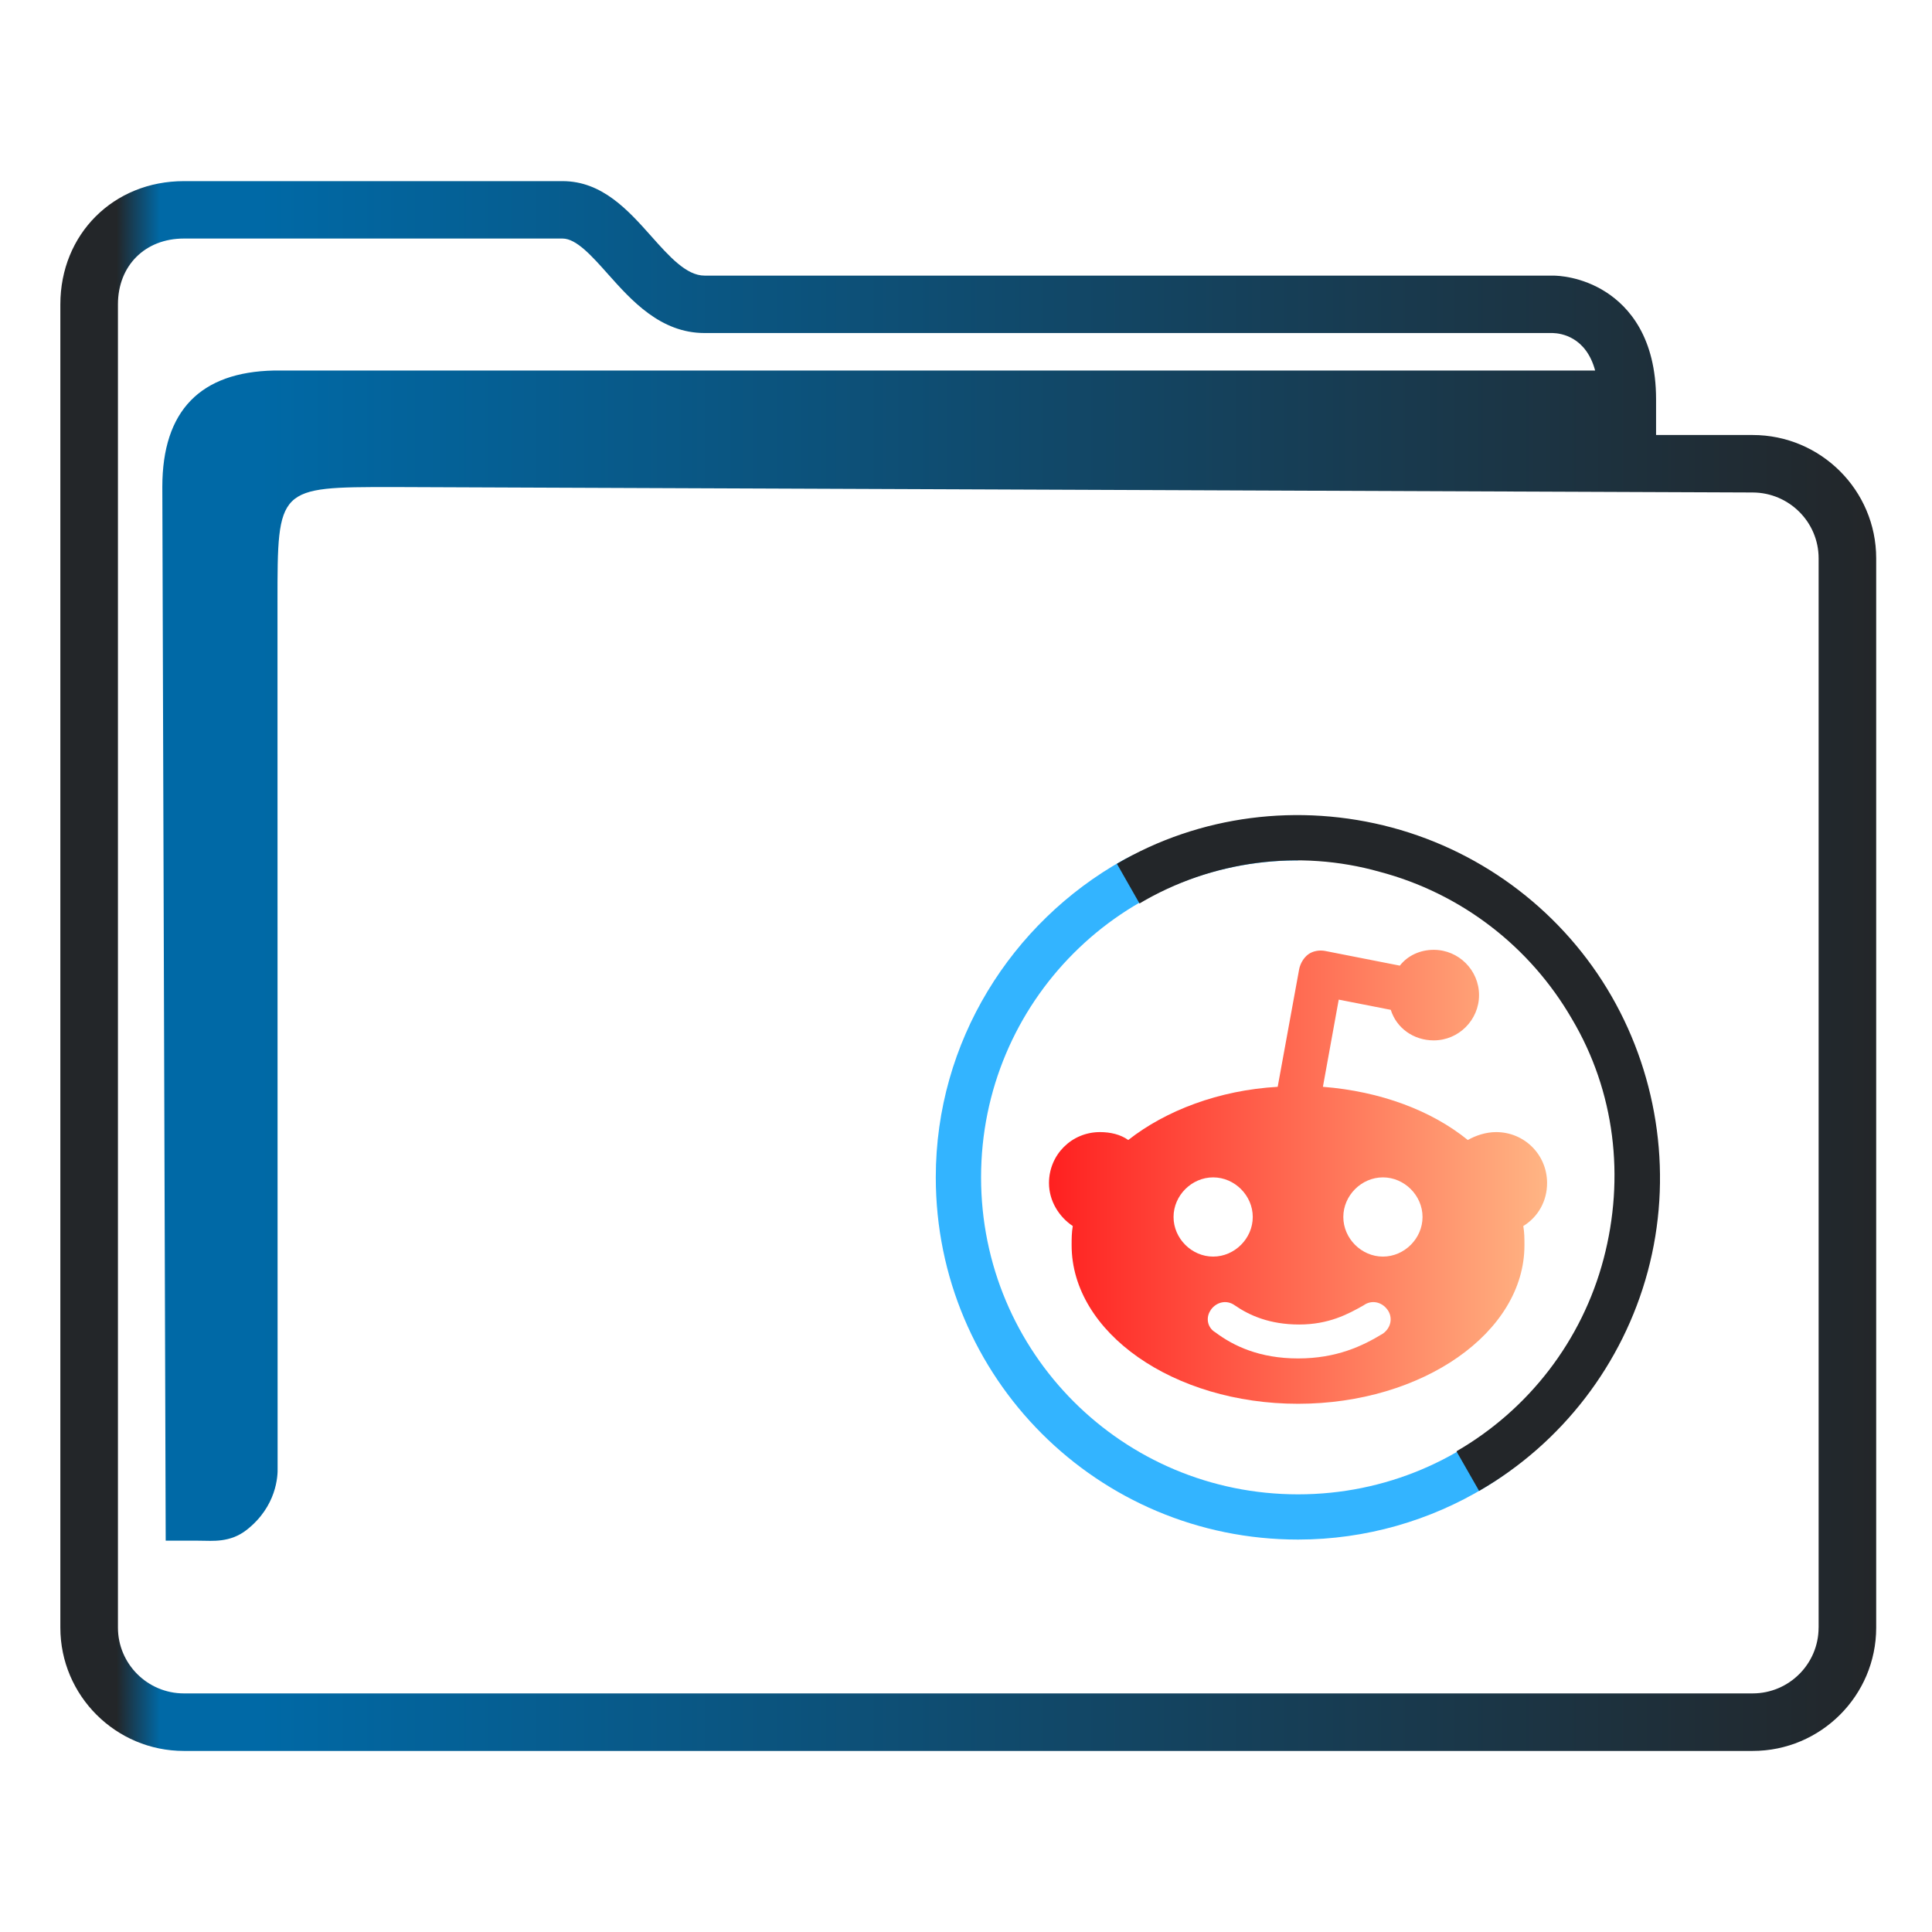
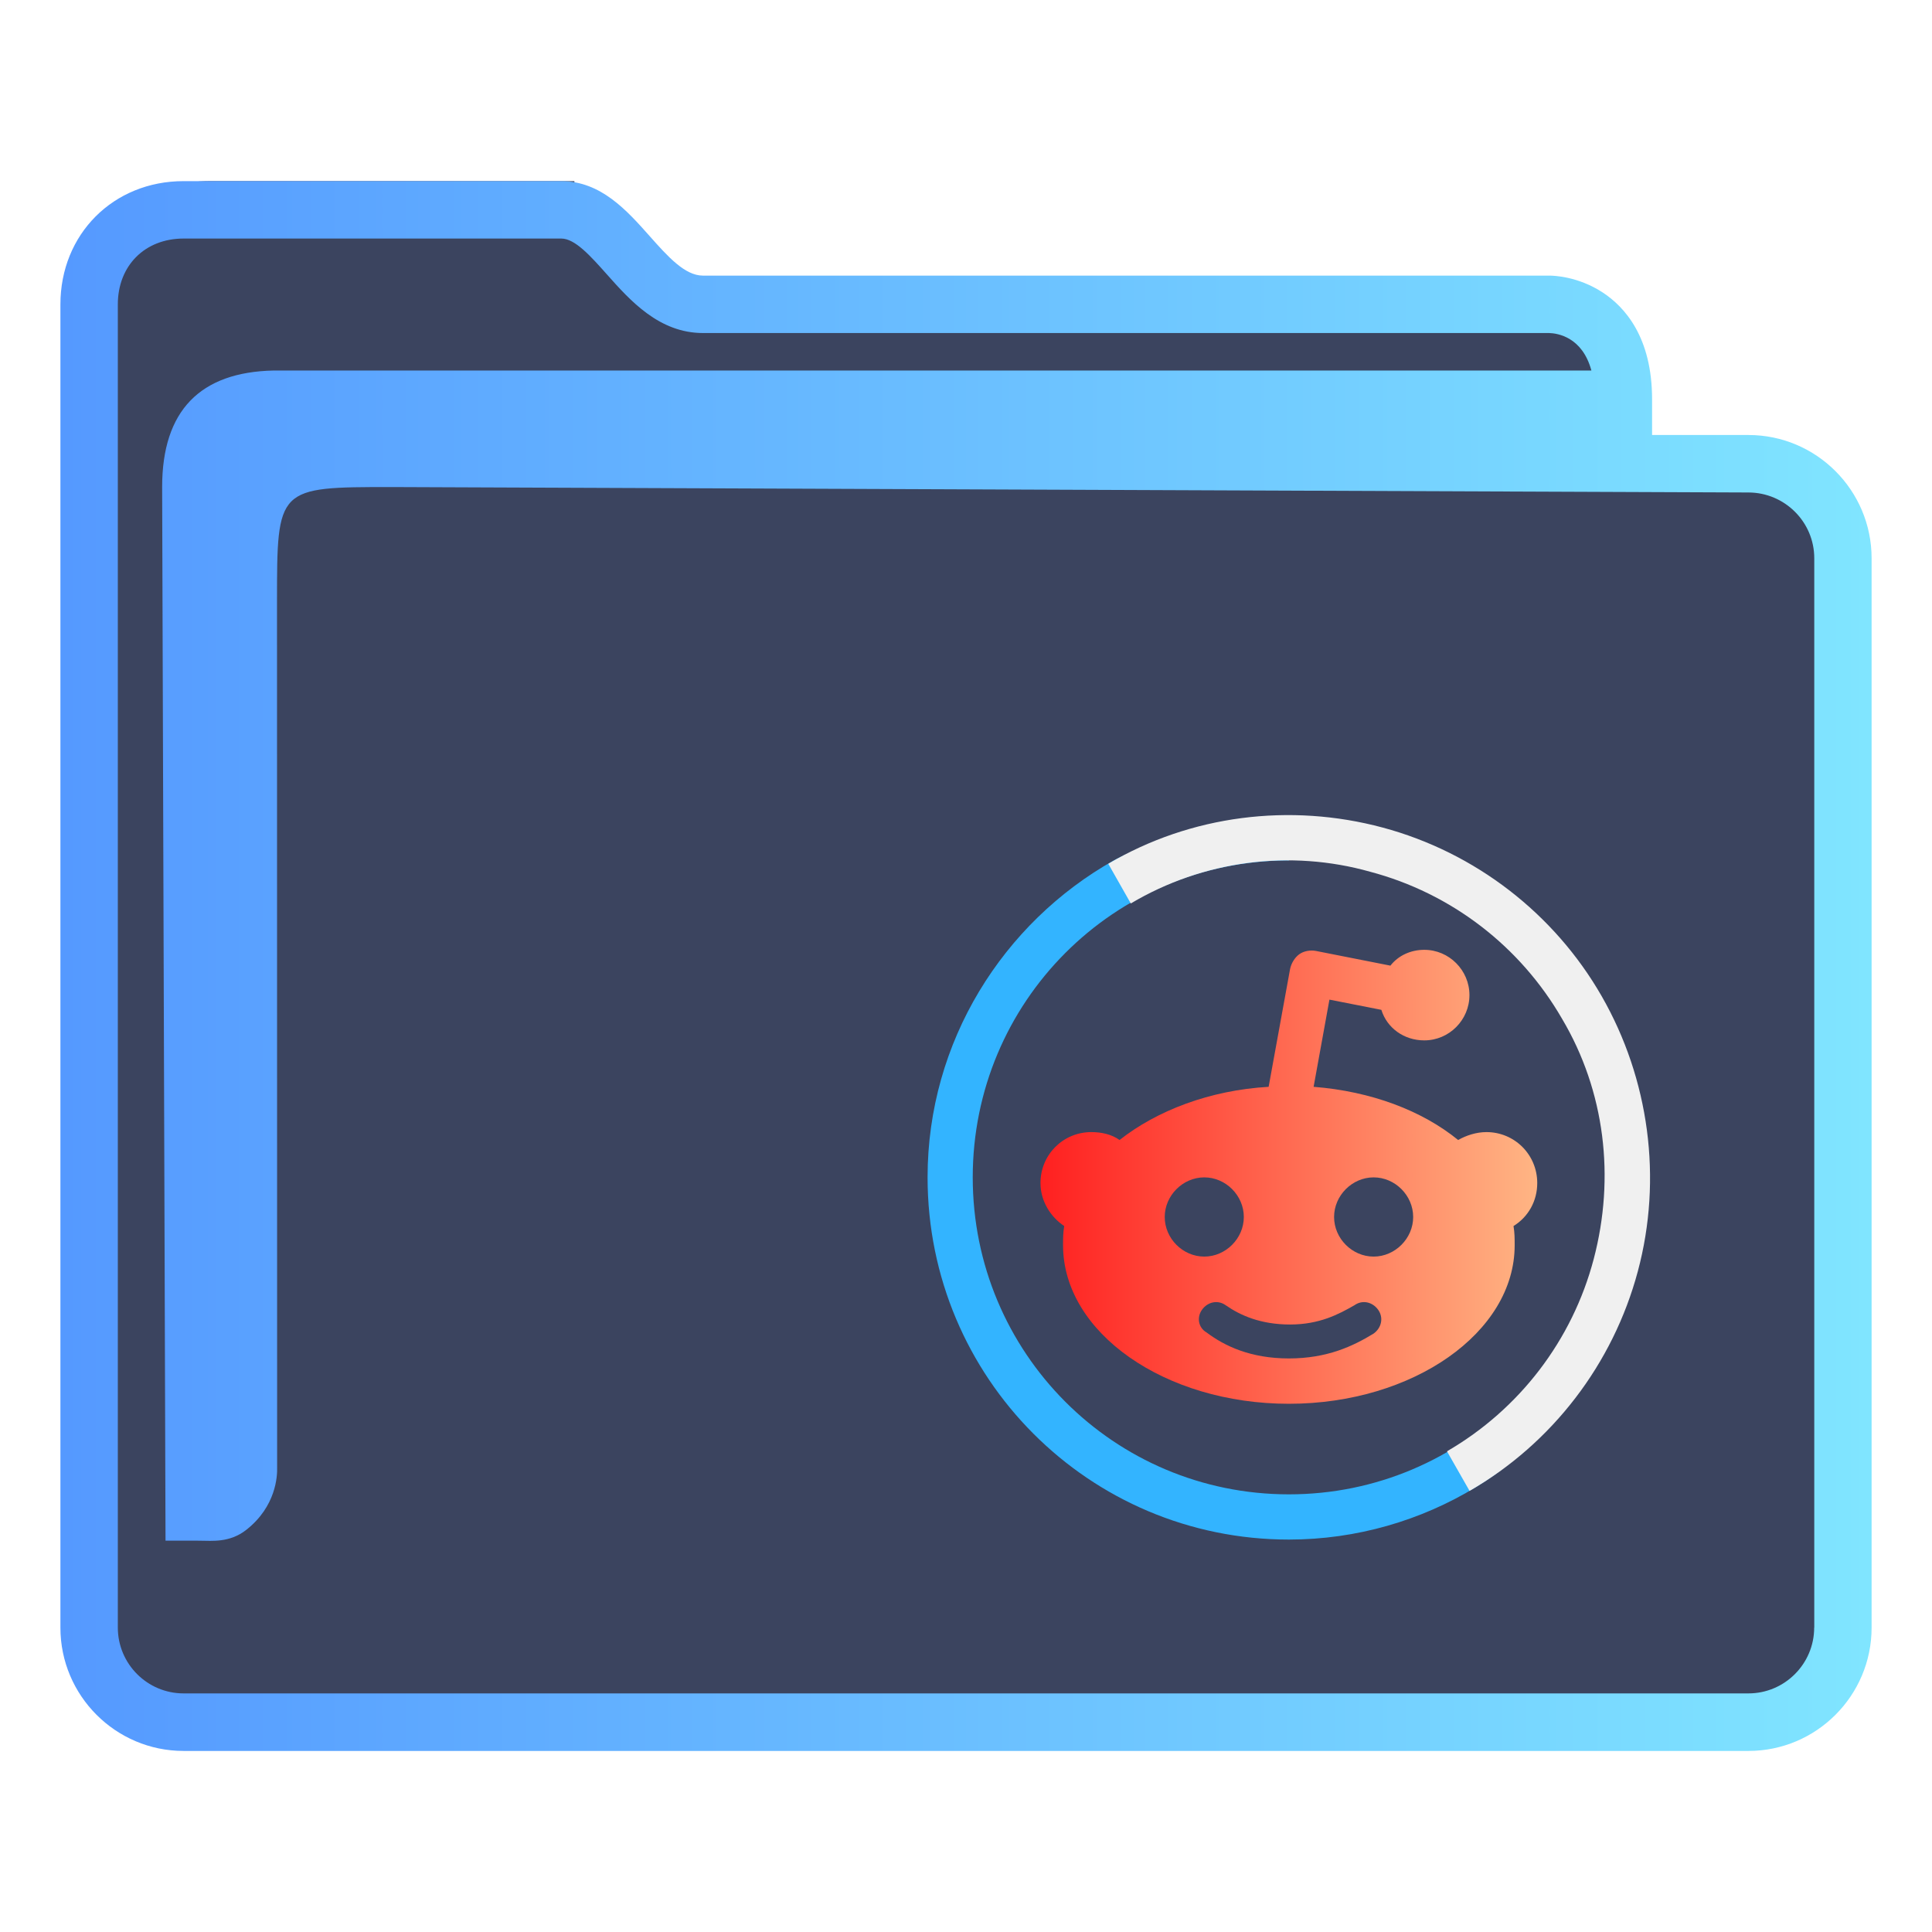
<svg xmlns="http://www.w3.org/2000/svg" xmlns:xlink="http://www.w3.org/1999/xlink" width="32" version="1.1" height="32" viewBox="0 0 32 32" id="svg15">
  <defs id="defs5455">
-     <linearGradient xlink:href="#linearGradient887" id="linearGradient889" x1="419.321" y1="522.78" x2="435.82" y2="522.78" gradientUnits="userSpaceOnUse" gradientTransform="matrix(0.5,0,0,0.5,192.2857,273.899)" />
    <linearGradient id="linearGradient887">
      <stop style="stop-color:#ff2020;stop-opacity:1" offset="0" id="stop883" />
      <stop style="stop-color:#ffb584;stop-opacity:1" offset="1" id="stop885" />
    </linearGradient>
-     <linearGradient xlink:href="#linearGradient991" id="linearGradient1482" x1="386.571" y1="516.398" x2="446.621" y2="516.398" gradientUnits="userSpaceOnUse" gradientTransform="matrix(0.5008323,0,0,0.5,191.964,273.599)" />
-     <linearGradient id="linearGradient991">
-       <stop style="stop-color:#232629;stop-opacity:1" offset="0" id="stop987" />
-       <stop style="stop-color:#232629;stop-opacity:1" offset="0.031" id="stop1929" />
-       <stop style="stop-color:#0069a6;stop-opacity:1" offset="0.055" id="stop1263" />
-       <stop style="stop-color:#0069a6;stop-opacity:1" offset="0.109" id="stop1027" />
-       <stop style="stop-color:#232629;stop-opacity:1" offset="1" id="stop989" />
+     <linearGradient xlink:href="#linearGradient2669" id="linearGradient2671" x1="386.571" y1="515.798" x2="446.721" y2="515.798" gradientUnits="userSpaceOnUse" gradientTransform="matrix(0.4987531,0,0,0.5,192.7677,273.899)" />
+     <linearGradient id="linearGradient2669">
+       <stop style="stop-color:#5599ff;stop-opacity:1;" offset="0" id="stop2665" />
+       <stop style="stop-color:#80e5ff;stop-opacity:1" offset="1" id="stop2667" />
    </linearGradient>
+     <linearGradient xlink:href="#linearGradient887" id="linearGradient1143" gradientUnits="userSpaceOnUse" gradientTransform="matrix(0.4987531,0,0,0.5,192.668,273.899)" x1="419.321" y1="522.78" x2="435.82" y2="522.78" />
  </defs>
  <g id="layer1" transform="translate(-384.5714,-515.798)">
-     <path class="st1" d="m 406.071,530.049 c -2.906,0 -5.25,2.344 -5.25,5.25 0,2.906 2.344,5.25 5.25,5.25 2.906,0 5.25,-2.344 5.25,-5.25 h 0.375 c 0,2.175 -0.787,4.087 -2.531,5.137 -0.9,0.544 -1.969,0.862 -3.094,0.862 -3.319,0 -6,-2.681 -6,-6 0,-2.25 1.256,-4.218 3.094,-5.25 0.862,-0.469 1.856,-0.375 2.906,-0.375 z" id="path6" style="clip-rule:evenodd;fill:#33b4ff;fill-opacity:1;fill-rule:evenodd;stroke-width:0.187" />
-     <path class="st2" d="m 403.071,530.105 c 1.369,-0.806 3.019,-1.012 4.556,-0.6 1.537,0.412 2.85,1.425 3.637,2.794 0.787,1.369 1.012,3.019 0.6,4.556 -0.412,1.537 -1.425,2.85 -2.794,3.637 l -0.375,-0.656 c 1.2,-0.694 2.081,-1.837 2.437,-3.187 0.356,-1.35 0.188,-2.775 -0.525,-3.975 -0.694,-1.2 -1.837,-2.081 -3.187,-2.437 -1.331,-0.375 -2.775,-0.187 -3.975,0.525 z" id="path8" style="clip-rule:evenodd;fill:#232629;fill-opacity:1;fill-rule:evenodd;stroke-width:0.187" />
-     <path class="st3" d="m 404.627,537.492 c 0.094,-0.131 0.262,-0.169 0.394,-0.075 0.244,0.169 0.581,0.319 1.069,0.319 0.487,0 0.806,-0.169 1.069,-0.319 0.131,-0.094 0.3,-0.056 0.394,0.075 0.094,0.131 0.056,0.3 -0.075,0.394 -0.337,0.206 -0.769,0.412 -1.406,0.412 -0.637,0 -1.069,-0.206 -1.369,-0.431 -0.131,-0.075 -0.169,-0.244 -0.075,-0.375 z m 2.85,-0.881 c 0.356,0 0.656,-0.3 0.656,-0.656 0,-0.356 -0.3,-0.656 -0.656,-0.656 -0.356,0 -0.656,0.3 -0.656,0.656 0,0.356 0.3,0.656 0.656,0.656 z m -2.812,0 c 0.356,0 0.656,-0.3 0.656,-0.656 0,-0.356 -0.3,-0.656 -0.656,-0.656 -0.356,0 -0.656,0.3 -0.656,0.656 0,0.356 0.3,0.656 0.656,0.656 z m 1.856,-5.062 c -0.094,-0.019 -0.206,0 -0.281,0.056 -0.075,0.056 -0.131,0.15 -0.15,0.244 l -0.356,1.95 c -0.975,0.056 -1.856,0.394 -2.475,0.881 -0.131,-0.094 -0.3,-0.131 -0.469,-0.131 -0.469,0 -0.844,0.375 -0.844,0.844 0,0.3 0.169,0.562 0.394,0.712 -0.019,0.112 -0.019,0.206 -0.019,0.319 0,1.444 1.687,2.625 3.75,2.625 2.062,0 3.75,-1.181 3.75,-2.625 0,-0.112 0,-0.206 -0.019,-0.319 0.244,-0.15 0.394,-0.412 0.394,-0.712 0,-0.469 -0.375,-0.844 -0.844,-0.844 -0.169,0 -0.337,0.056 -0.469,0.131 -0.6,-0.487 -1.444,-0.806 -2.4,-0.881 l 0.262,-1.444 0.862,0.169 c 0.094,0.3 0.375,0.506 0.712,0.506 0.412,0 0.75,-0.337 0.75,-0.75 0,-0.412 -0.337,-0.75 -0.75,-0.75 -0.225,0 -0.431,0.094 -0.562,0.262 z" id="path10" style="clip-rule:evenodd;fill:url(#linearGradient889);fill-opacity:1;fill-rule:evenodd;stroke-width:0.187" />
-     <path d="m 413.601,523.003 h -1.6 v -0.591 c 0,-1.026 -0.45,-1.531 -0.828,-1.775 -0.405,-0.261 -0.803,-0.274 -0.878,-0.274 h -14.054 c -0.301,0 -0.584,-0.317 -0.883,-0.653 -0.381,-0.428 -0.813,-0.912 -1.469,-0.912 H 387.617 c -1.166,0 -2.046,0.878 -2.046,2.042 v 21.917 c 0,1.126 0.918,2.042 2.046,2.042 h 25.984 c 1.128,0 2.046,-0.916 2.046,-2.042 v -17.712 c 0,-1.126 -0.918,-2.042 -2.046,-2.042 z m 1.092,19.753 c 0,0.601 -0.49,1.09 -1.092,1.09 H 387.617 c -0.602,0 -1.092,-0.489 -1.092,-1.09 v -21.917 c 0,-0.641 0.449,-1.09 1.092,-1.09 h 6.272 c 0.228,0 0.485,0.288 0.756,0.593 0.386,0.433 0.867,0.972 1.596,0.972 h 14.049 c 0.144,0.004 0.552,0.067 0.702,0.621 h -21.881 c -1.216,0.025 -1.851,0.66 -1.851,1.929 l 0.056,17.452 h 0.58 c 0,0 -0.12,0.001 4.9e-4,0.001 0.188,0 0.484,0.037 0.76,-0.179 0.497,-0.389 0.518,-0.893 0.513,-1.031 l -0.002,-14.338 c 0,-1.904 0,-1.904 1.907,-1.904 l 22.527,0.09 c 0.602,0.002 1.092,0.489 1.092,1.09 v 17.712 z" id="path2-3-3" style="fill:url(#linearGradient1482);fill-opacity:1;stroke-width:0.318" />
+     <path id="fill" d="m 386.07,520.298 v 22.5 c 0.054,0.756 0.499,1.5 1.948,1.5 h 24.85 c 1.631,0 2.187,-0.25 2.129,-2 v -18 c -0.499,-1 -3.99,0 -3.99,-3 -5.985,-0.5 -16.958,0.5 -16.922,-2.5 h -6.022 c -0.996,0 -1.994,0.5 -1.994,1.5 z" style="color:#1e92ff;fill:#3b445f;fill-opacity:1;fill-rule:nonzero;stroke:none;stroke-width:5.249" class="ColorScheme-ButtonFocus" />
+     <path d="m 413.531,523.003 h -1.596 v -0.591 c 0,-1.026 -0.449,-1.531 -0.826,-1.775 -0.404,-0.261 -0.801,-0.274 -0.876,-0.274 h -14.019 c -0.3,0 -0.582,-0.317 -0.881,-0.653 -0.38,-0.428 -0.811,-0.912 -1.465,-0.912 h -6.256 c -1.163,0 -2.04,0.878 -2.04,2.042 v 21.917 c 0,1.126 0.915,2.042 2.04,2.042 h 25.919 c 1.125,0 2.04,-0.916 2.04,-2.042 v -17.712 c 0,-1.126 -0.915,-2.042 -2.04,-2.042 z m 1.089,19.753 c 0,0.601 -0.489,1.09 -1.089,1.09 H 387.612 c -0.601,0 -1.089,-0.489 -1.089,-1.09 v -21.917 c 0,-0.641 0.448,-1.09 1.089,-1.09 h 6.256 c 0.227,0 0.483,0.288 0.755,0.593 0.385,0.433 0.865,0.972 1.592,0.972 h 14.014 c 0.144,0.004 0.551,0.067 0.701,0.621 h -21.826 c -1.213,0.025 -1.847,0.66 -1.847,1.929 l 0.056,17.452 h 0.578 c 0,0 -0.12,0.001 4.9e-4,0.001 0.187,0 0.482,0.037 0.758,-0.179 0.496,-0.389 0.516,-0.893 0.512,-1.031 l -0.002,-14.338 c 0,-1.904 0,-1.904 1.902,-1.904 l 22.471,0.09 c 0.601,0.002 1.089,0.489 1.089,1.09 v 17.712 z" id="path2-3-3-2-3-6-7" style="fill:url(#linearGradient2671);fill-opacity:1;stroke-width:0.317" />
+     <path class="st1" d="m 405.92,530.049 c -2.899,0 -5.237,2.344 -5.237,5.25 0,2.906 2.338,5.25 5.237,5.25 2.899,0 5.237,-2.344 5.237,-5.25 h 0.374 c 0,2.175 -0.785,4.087 -2.525,5.137 -0.898,0.544 -1.964,0.862 -3.086,0.862 -3.31,0 -5.985,-2.681 -5.985,-6 0,-2.25 1.253,-4.219 3.086,-5.25 0.86,-0.469 1.852,-0.375 2.899,-0.375 z" id="path6-4-7" style="clip-rule:evenodd;fill:#33b4ff;fill-opacity:1;fill-rule:evenodd;stroke-width:0.187" />
+     <path class="st2" d="m 402.928,530.105 c 1.365,-0.806 3.011,-1.012 4.545,-0.6 1.534,0.412 2.843,1.425 3.628,2.794 0.785,1.369 1.01,3.019 0.598,4.556 -0.411,1.537 -1.421,2.85 -2.787,3.637 l -0.374,-0.656 c 1.197,-0.694 2.076,-1.837 2.431,-3.187 0.355,-1.35 0.187,-2.775 -0.524,-3.975 -0.692,-1.2 -1.833,-2.081 -3.179,-2.437 -1.328,-0.375 -2.768,-0.187 -3.965,0.525 z" id="path8-8-5" style="clip-rule:evenodd;fill:#f0f0f0;fill-opacity:1;fill-rule:evenodd;stroke-width:0.187" />
+     <path class="st3" d="m 404.48,537.492 c 0.093,-0.131 0.262,-0.169 0.393,-0.075 0.243,0.169 0.58,0.319 1.066,0.319 0.486,0 0.804,-0.169 1.066,-0.319 0.131,-0.094 0.299,-0.056 0.393,0.075 0.093,0.131 0.056,0.3 -0.075,0.394 -0.337,0.206 -0.767,0.412 -1.403,0.412 -0.636,0 -1.066,-0.206 -1.365,-0.431 -0.131,-0.075 -0.168,-0.244 -0.075,-0.375 z m 2.843,-0.881 c 0.355,0 0.655,-0.3 0.655,-0.656 0,-0.356 -0.299,-0.656 -0.655,-0.656 -0.355,0 -0.655,0.3 -0.655,0.656 0,0.356 0.299,0.656 0.655,0.656 z m -2.805,0 c 0.355,0 0.655,-0.3 0.655,-0.656 0,-0.356 -0.299,-0.656 -0.655,-0.656 -0.355,0 -0.655,0.3 -0.655,0.656 0,0.356 0.299,0.656 0.655,0.656 z m 1.852,-5.062 c -0.093,-0.019 -0.206,0 -0.281,0.056 -0.075,0.056 -0.131,0.15 -0.15,0.244 l -0.355,1.95 c -0.973,0.056 -1.852,0.394 -2.469,0.881 -0.131,-0.094 -0.299,-0.131 -0.468,-0.131 -0.468,0 -0.842,0.375 -0.842,0.844 0,0.3 0.168,0.562 0.393,0.712 -0.019,0.112 -0.019,0.206 -0.019,0.319 0,1.444 1.683,2.625 3.74,2.625 2.057,0 3.74,-1.181 3.74,-2.625 0,-0.112 0,-0.206 -0.019,-0.319 0.243,-0.15 0.393,-0.412 0.393,-0.712 0,-0.469 -0.374,-0.844 -0.842,-0.844 -0.168,0 -0.337,0.056 -0.468,0.131 -0.598,-0.487 -1.44,-0.806 -2.394,-0.881 l 0.262,-1.444 0.86,0.169 c 0.093,0.3 0.374,0.506 0.711,0.506 0.411,0 0.748,-0.337 0.748,-0.75 0,-0.412 -0.337,-0.75 -0.748,-0.75 -0.224,0 -0.43,0.094 -0.561,0.262 z" id="path10-7-3" style="clip-rule:evenodd;fill:url(#linearGradient1143);fill-opacity:1;fill-rule:evenodd;stroke-width:0.187" />
  </g>
</svg>
